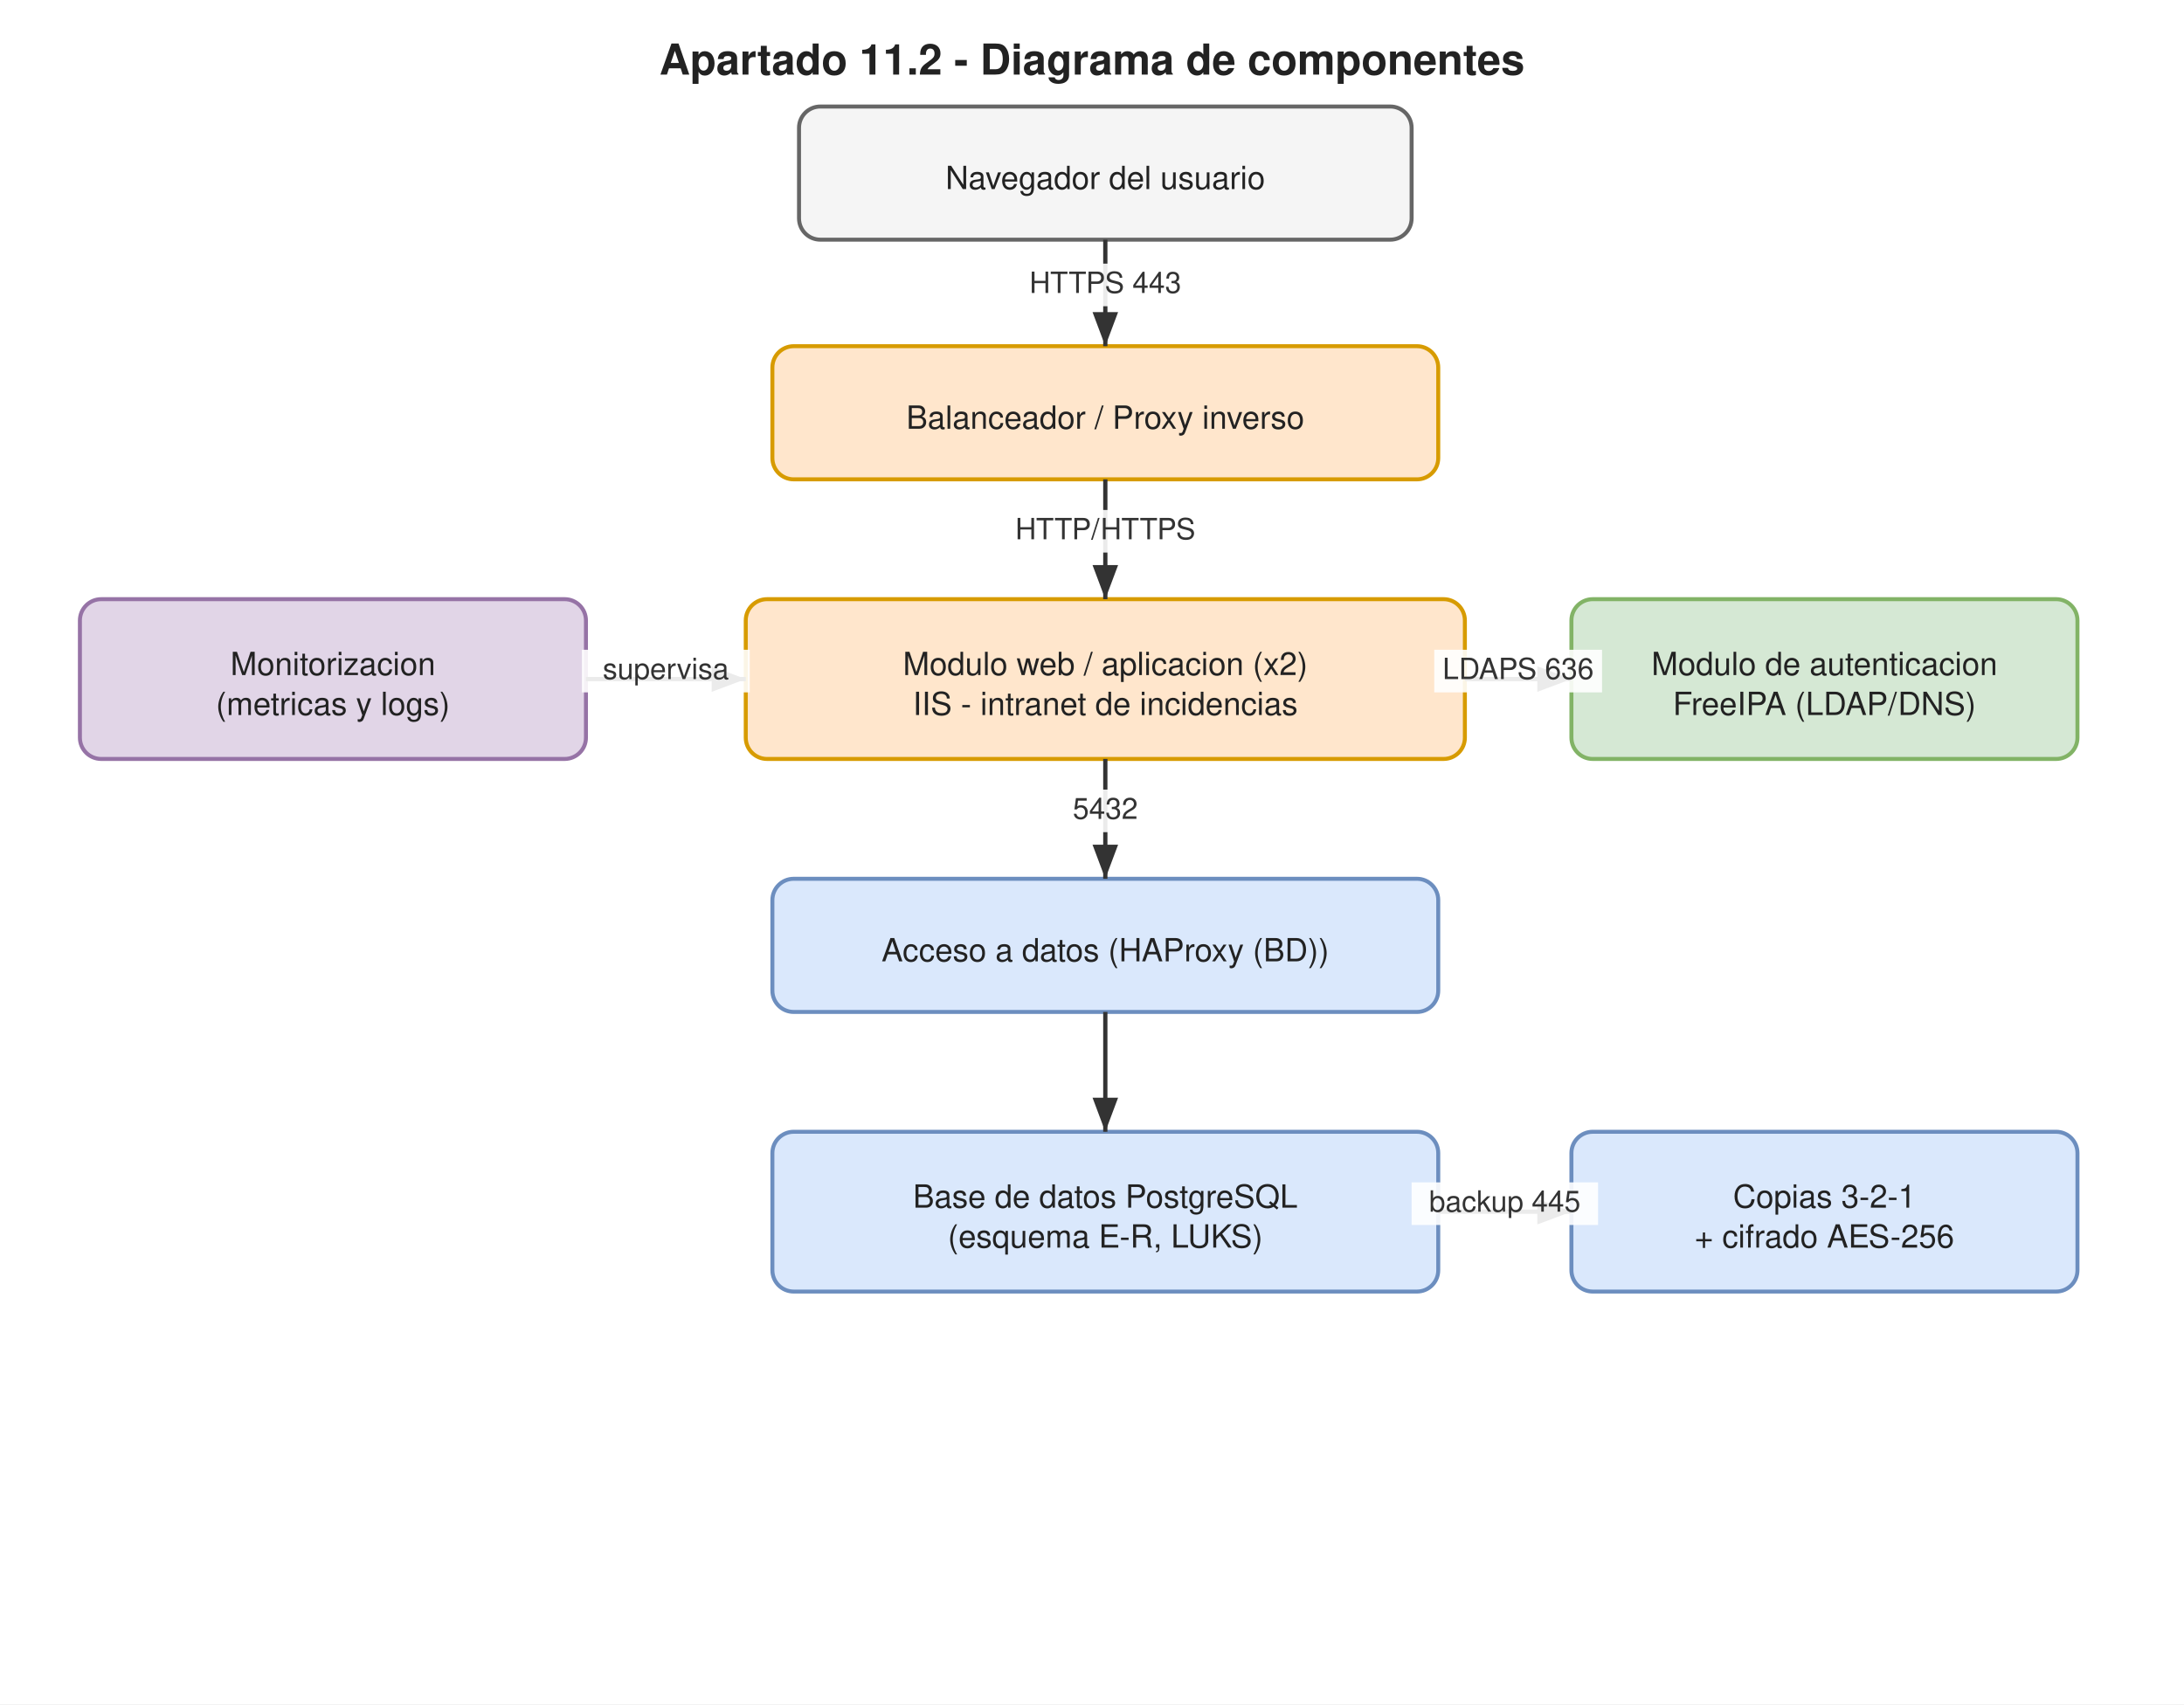
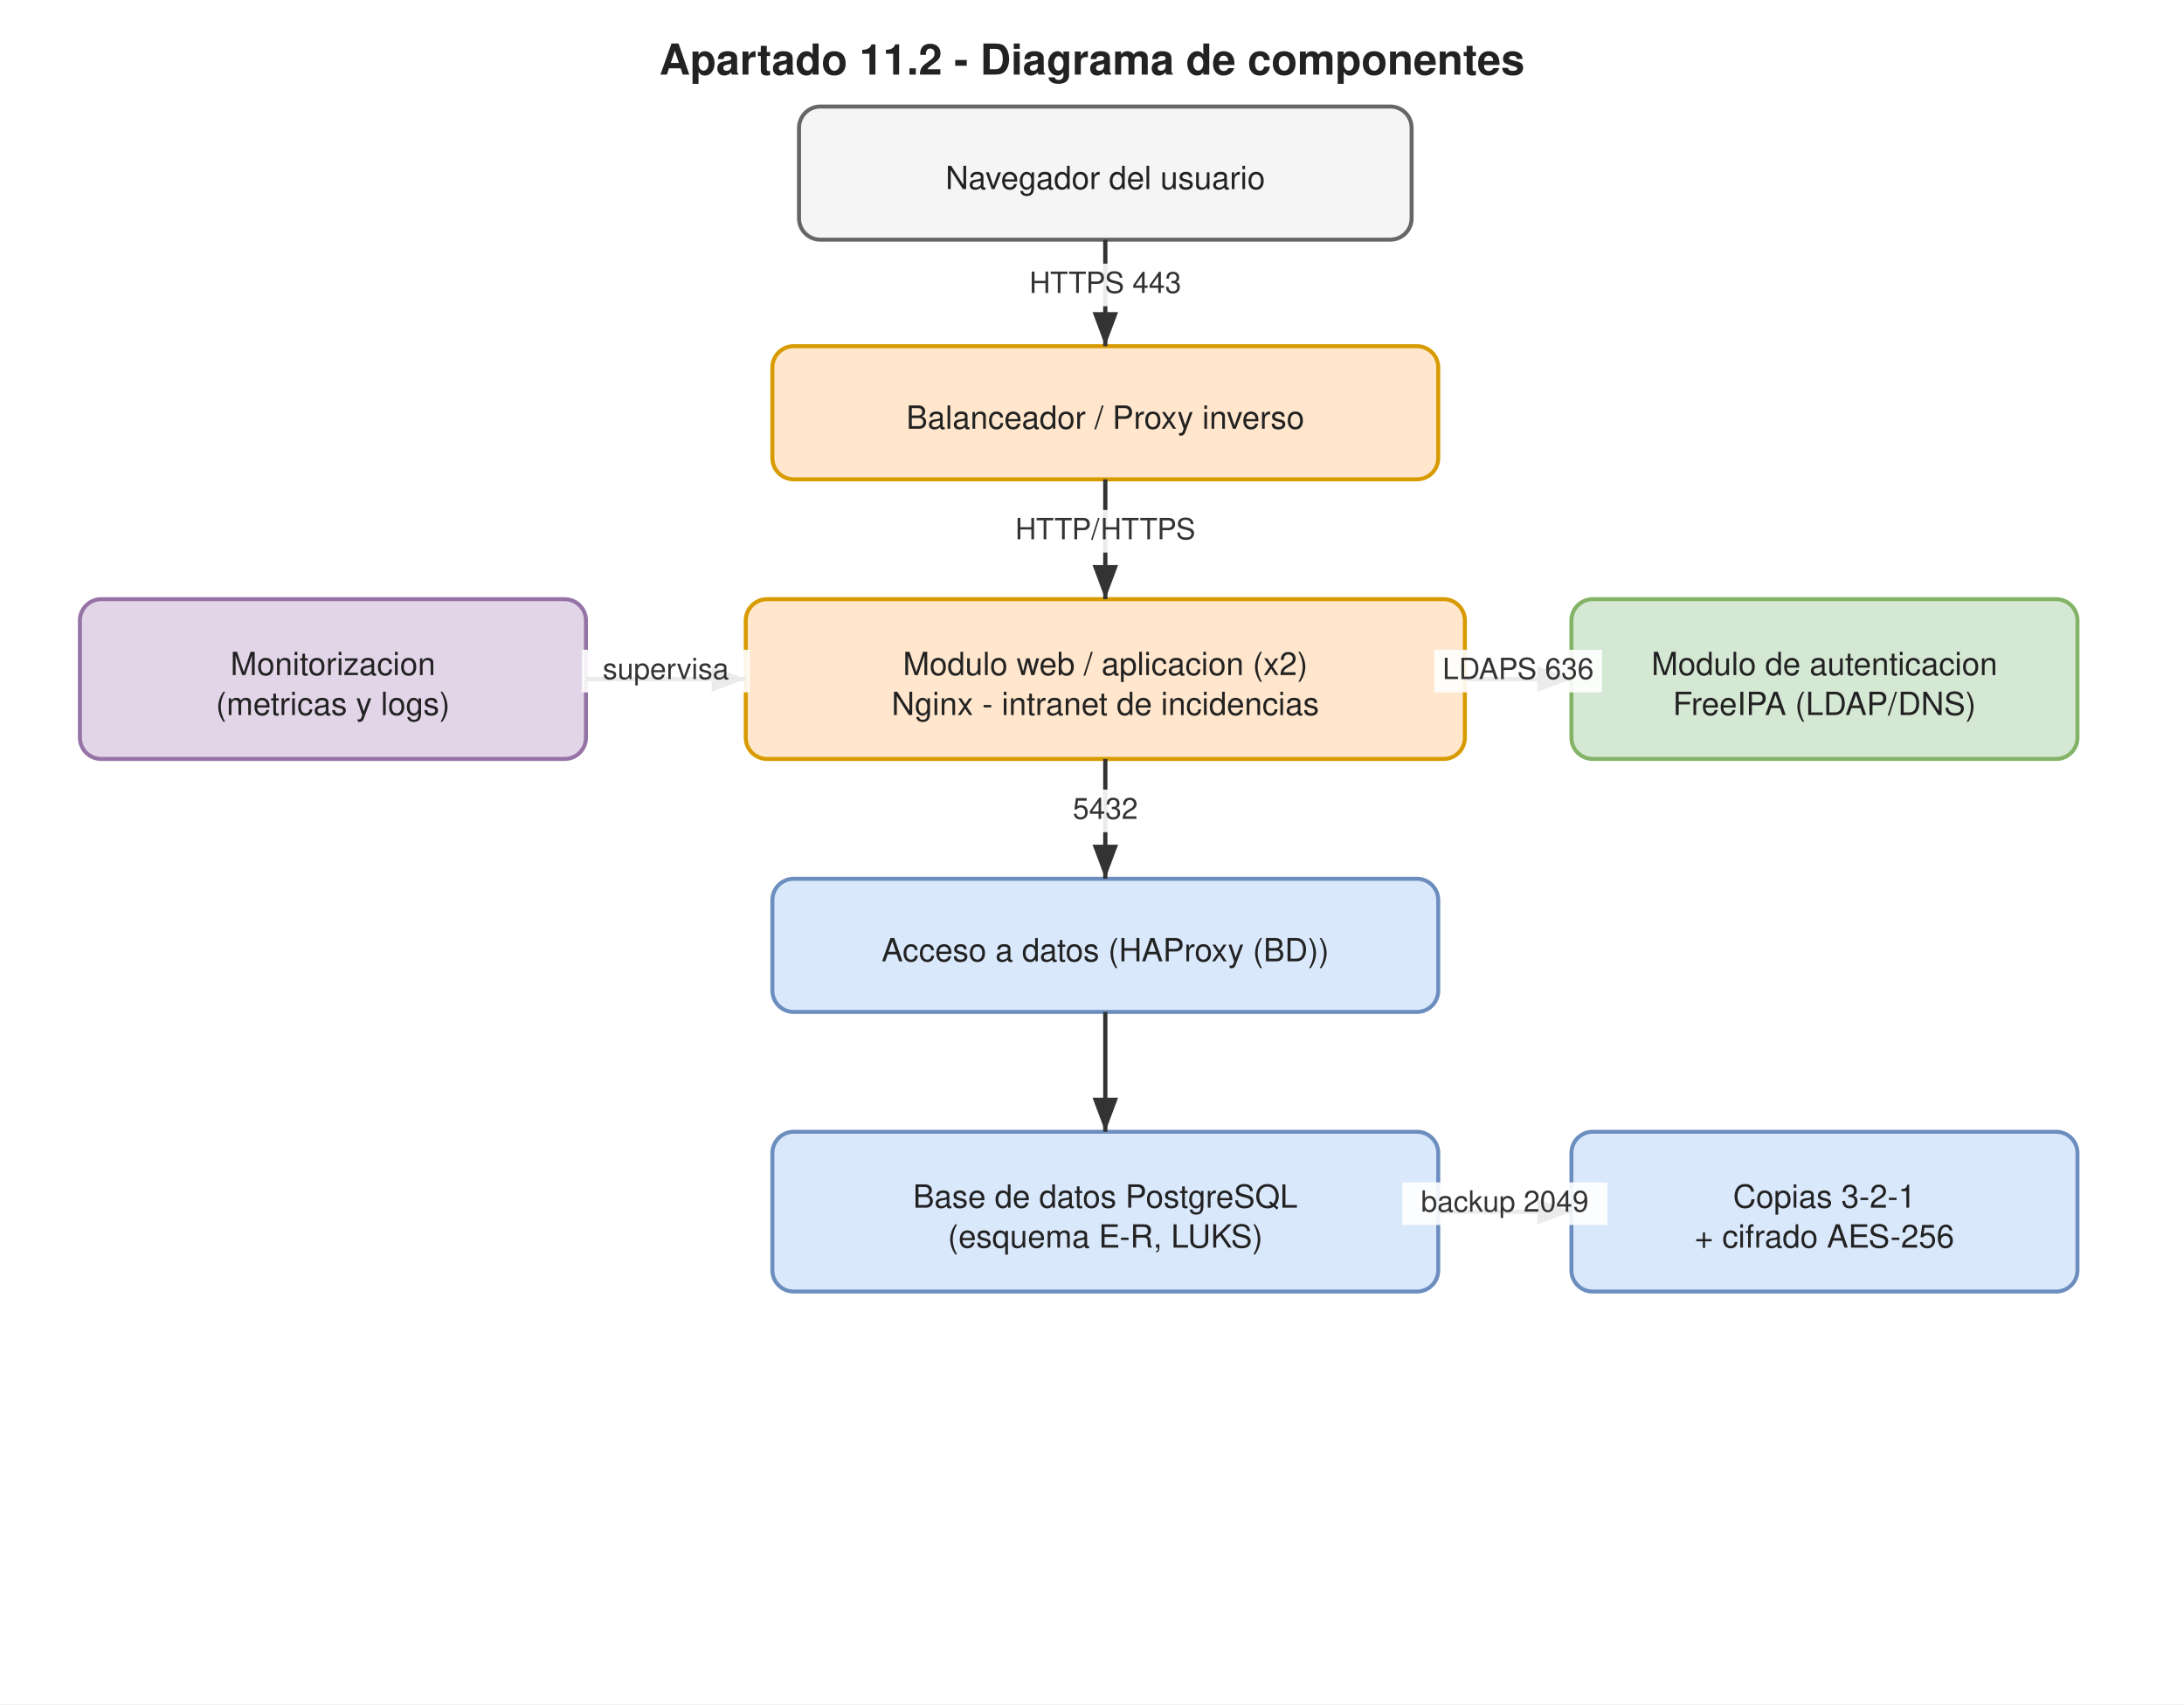
<svg xmlns="http://www.w3.org/2000/svg" width="820" height="640" viewBox="0 0 820 640" font-family="Helvetica, Arial, sans-serif">
  <defs>
    <marker id="arr" markerWidth="10" markerHeight="10" refX="8" refY="3" orient="auto" markerUnits="strokeWidth">
      <path d="M0,0 L8,3 L0,6 z" fill="#333333" />
    </marker>
  </defs>
  <rect x="0" y="0" width="820" height="640" fill="white" />
  <text x="410" y="28" text-anchor="middle" font-size="16" font-weight="bold" fill="#222">Apartado 11.2 - Diagrama de componentes</text>
  <rect x="300" y="40" width="230" height="50" rx="8" fill="#f5f5f5" stroke="#666666" stroke-width="1.5" />
  <text x="415" y="71" text-anchor="middle" font-size="12" fill="#222">Navegador del usuario</text>
  <rect x="290" y="130" width="250" height="50" rx="8" fill="#ffe6cc" stroke="#d79b00" stroke-width="1.5" />
  <text x="415" y="161" text-anchor="middle" font-size="12" fill="#222">Balanceador / Proxy inverso</text>
  <rect x="280" y="225" width="270" height="60" rx="8" fill="#ffe6cc" stroke="#d79b00" stroke-width="1.5" />
  <text x="415" y="253.5" text-anchor="middle" font-size="12" fill="#222">Modulo web / aplicacion (x2)</text>
-   <text x="415" y="268.5" text-anchor="middle" font-size="12" fill="#222">IIS - intranet de incidencias</text>
+   <text x="415" y="268.5" text-anchor="middle" font-size="12" fill="#222">Nginx - intranet de incidencias</text>
  <rect x="290" y="330" width="250" height="50" rx="8" fill="#dae8fc" stroke="#6c8ebf" stroke-width="1.5" />
  <text x="415" y="361" text-anchor="middle" font-size="12" fill="#222">Acceso a datos (HAProxy (BD))</text>
  <rect x="290" y="425" width="250" height="60" rx="8" fill="#dae8fc" stroke="#6c8ebf" stroke-width="1.5" />
  <text x="415" y="453.5" text-anchor="middle" font-size="12" fill="#222">Base de datos PostgreSQL</text>
  <text x="415" y="468.5" text-anchor="middle" font-size="12" fill="#222">(esquema E-R, LUKS)</text>
  <rect x="590" y="225" width="190" height="60" rx="8" fill="#d5e8d4" stroke="#82b366" stroke-width="1.5" />
  <text x="685" y="253.5" text-anchor="middle" font-size="12" fill="#222">Modulo de autenticacion</text>
  <text x="685" y="268.5" text-anchor="middle" font-size="12" fill="#222">FreeIPA (LDAP/DNS)</text>
  <rect x="590" y="425" width="190" height="60" rx="8" fill="#dae8fc" stroke="#6c8ebf" stroke-width="1.5" />
  <text x="685" y="453.5" text-anchor="middle" font-size="12" fill="#222">Copias 3-2-1</text>
  <text x="685" y="468.5" text-anchor="middle" font-size="12" fill="#222">+ cifrado AES-256</text>
  <rect x="30" y="225" width="190" height="60" rx="8" fill="#e1d5e7" stroke="#9673a6" stroke-width="1.5" />
  <text x="125" y="253.5" text-anchor="middle" font-size="12" fill="#222">Monitorizacion</text>
  <text x="125" y="268.5" text-anchor="middle" font-size="12" fill="#222">(metricas y logs)</text>
  <line x1="415" y1="90" x2="415" y2="130" stroke="#333333" stroke-width="1.6" marker-end="url(#arr)" />
  <rect x="383.5" y="99" width="63" height="16" fill="white" stroke="none" opacity="0.9" />
  <text x="415" y="110" text-anchor="middle" font-size="11" fill="#333333">HTTPS 443</text>
  <line x1="415" y1="180" x2="415" y2="225" stroke="#333333" stroke-width="1.6" marker-end="url(#arr)" />
  <rect x="380" y="191.5" width="70" height="16" fill="white" stroke="none" opacity="0.9" />
  <text x="415" y="202.5" text-anchor="middle" font-size="11" fill="#333333">HTTP/HTTPS</text>
  <line x1="415" y1="285" x2="415" y2="330" stroke="#333333" stroke-width="1.6" marker-end="url(#arr)" />
  <rect x="401" y="296.5" width="28" height="16" fill="white" stroke="none" opacity="0.9" />
  <text x="415" y="307.5" text-anchor="middle" font-size="11" fill="#333333">5432</text>
  <line x1="415" y1="380" x2="415" y2="425" stroke="#333333" stroke-width="1.6" marker-end="url(#arr)" />
  <line x1="550" y1="255" x2="590" y2="255" stroke="#333333" stroke-width="1.6" marker-end="url(#arr)" />
  <rect x="538.5" y="244" width="63" height="16" fill="white" stroke="none" opacity="0.9" />
  <text x="570" y="255" text-anchor="middle" font-size="11" fill="#333333">LDAPS 636</text>
  <line x1="540" y1="455" x2="590" y2="455" stroke="#333333" stroke-width="1.6" marker-end="url(#arr)" />
-   <rect x="530" y="444" width="70" height="16" fill="white" stroke="none" opacity="0.9" />
-   <text x="565" y="455" text-anchor="middle" font-size="11" fill="#333333">backup 445</text>
+   <rect x="526.5" y="444" width="77" height="16" fill="white" stroke="none" opacity="0.9" />
+   <text x="565" y="455" text-anchor="middle" font-size="11" fill="#333333">backup 2049</text>
  <line x1="220" y1="255" x2="280" y2="255" stroke="#333333" stroke-width="1.6" marker-end="url(#arr)" />
  <rect x="218.5" y="244" width="63" height="16" fill="white" stroke="none" opacity="0.9" />
  <text x="250" y="255" text-anchor="middle" font-size="11" fill="#333333">supervisa</text>
</svg>
